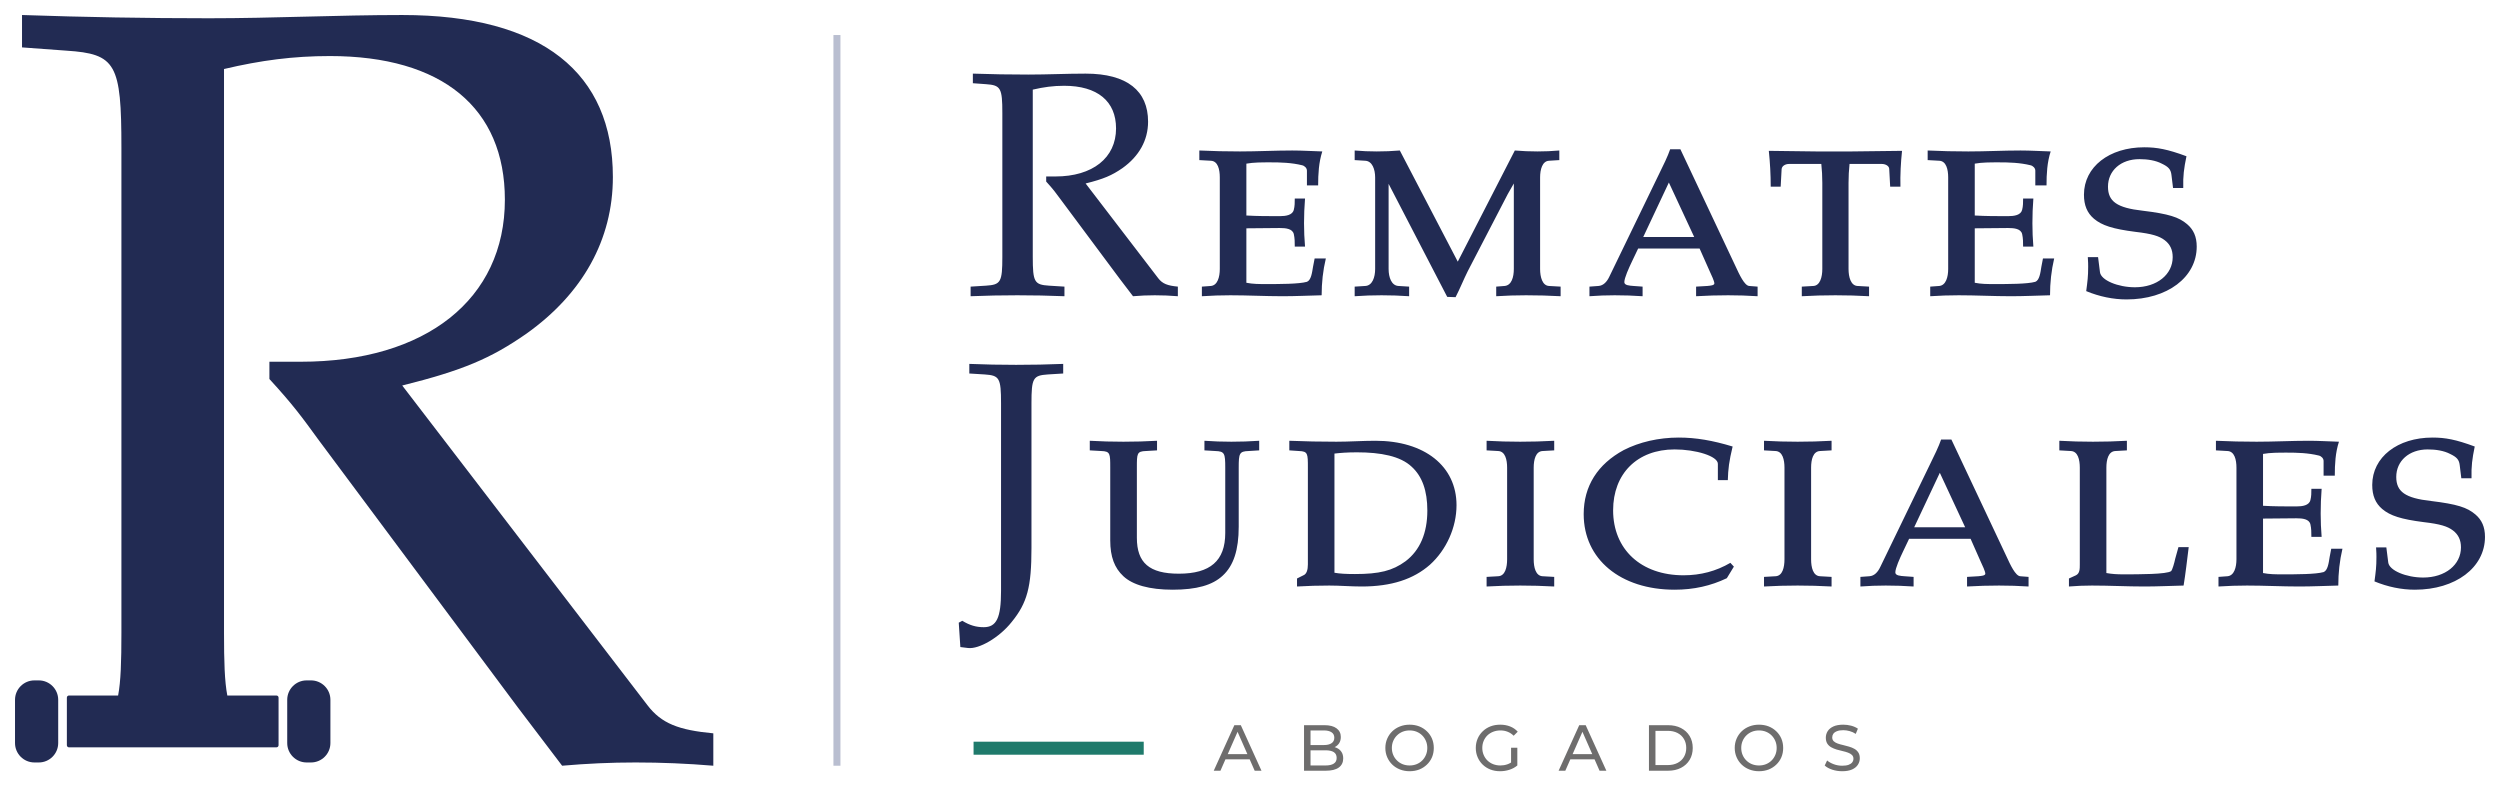
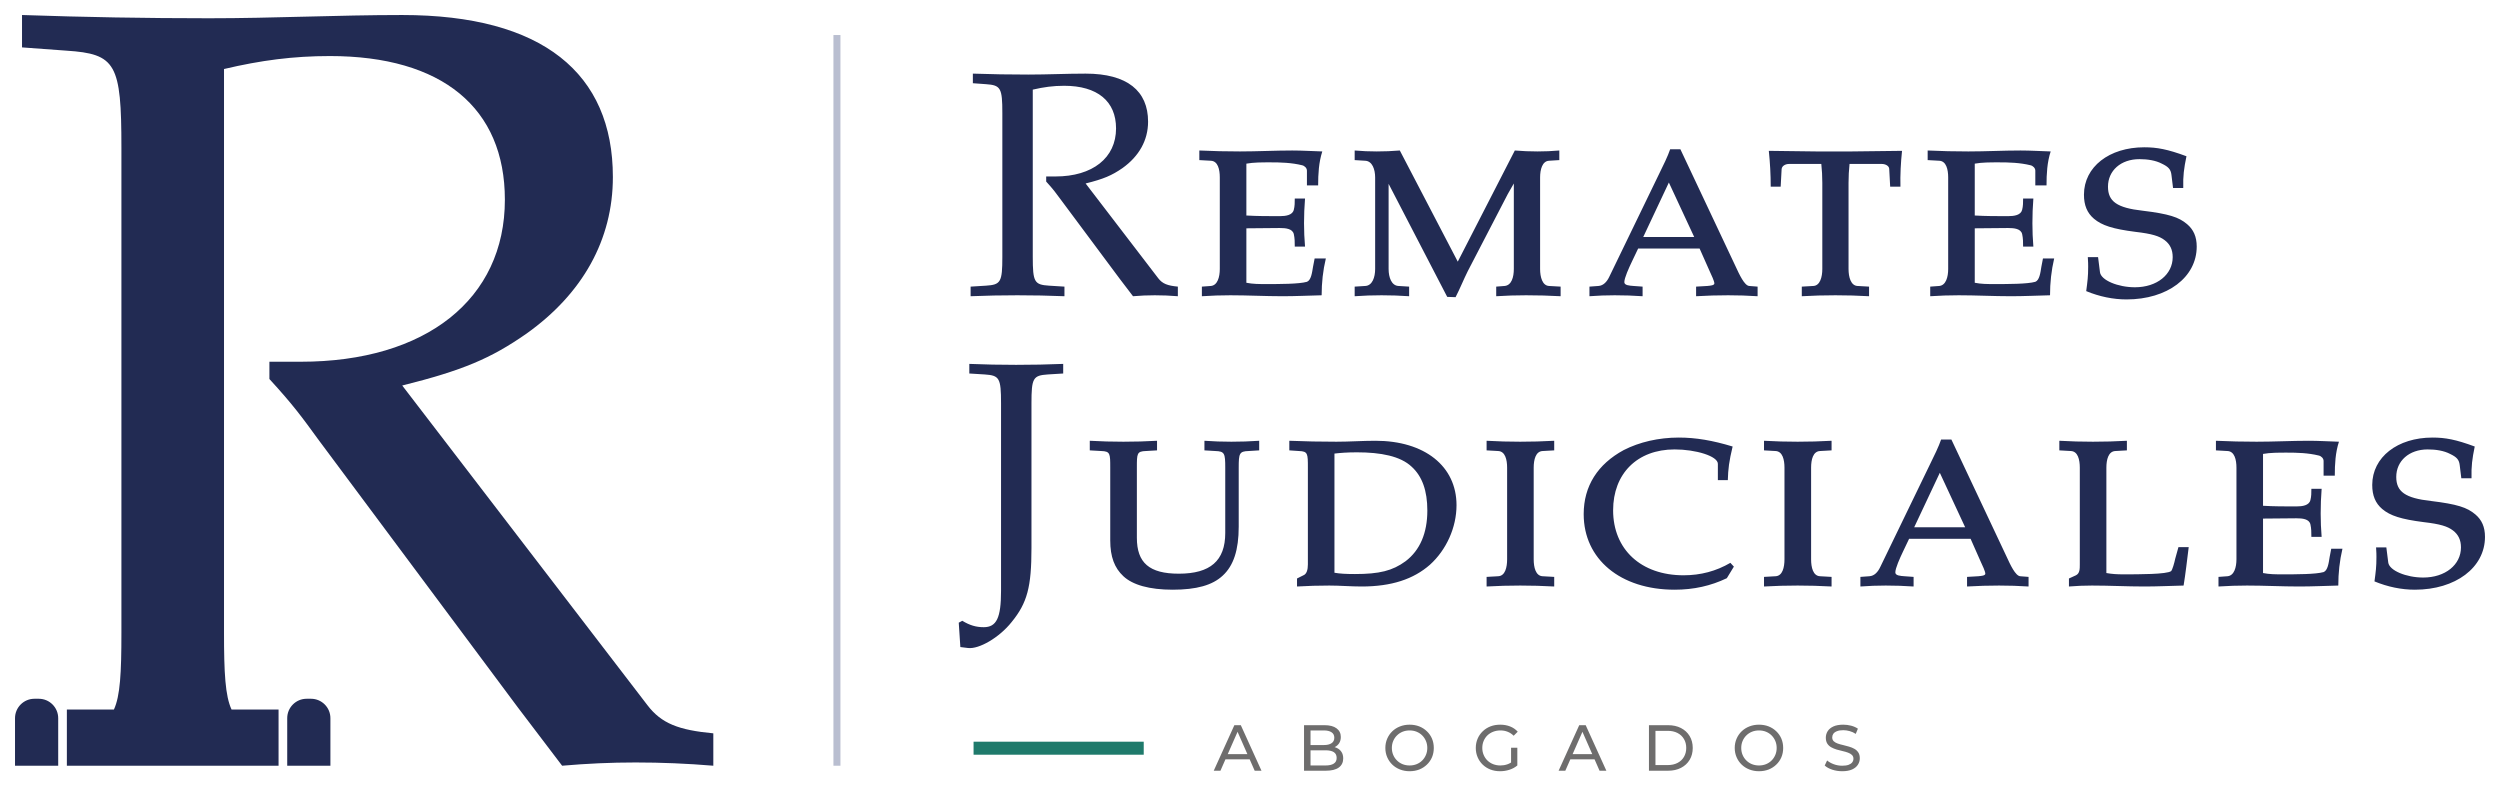
<svg xmlns="http://www.w3.org/2000/svg" viewBox="-3 -3 499.53 157.1" role="img" aria-label="Abogados Remates Judiciales">
-   <path d="M42.42 135.97H52.23C52.47 135.97 52.66 136.16 52.66 136.4V145.9C52.66 146.14 52.47 146.33 52.23 146.33H10.79C10.55 146.33 10.36 146.14 10.36 145.9V136.4C10.36 136.16 10.55 135.97 10.79 135.97H20.6C21.14 133.16 21.26 129.17 21.26 123.45V26.55C21.26 9.71 20.18 7.77 10.25 7.12L1.4 6.47V0C13.92 0.43 26.22 0.65 38.74 0.65C51.69 0.65 64.42 0 77.37 0C105.43 0 119.46 11.65 119.46 32.37C119.46 44.89 113.42 55.68 102.19 63.67C95.07 68.63 89.46 71.01 77.37 74.03L126.37 137.91C129.17 141.58 132.63 142.88 139.53 143.53V150Q131.76 149.35 123.99 149.35C119.03 149.35 114.28 149.57 109.32 150L100.47 138.35L60.76 85.04C57.3 80.29 55.58 77.91 50.83 72.73V69.28H57.09C82.12 69.28 97.88 56.76 97.88 36.91C97.88 18.56 85.36 8.2 62.91 8.2C55.58 8.2 49.1 9.06 41.76 10.79V123.45C41.76 129.17 41.88 133.16 42.42 135.97ZM58.27 132.95H59.14C61.28 132.95 63.02 134.69 63.02 136.83V145.47C63.02 147.61 61.28 149.35 59.14 149.35H58.27C56.13 149.35 54.39 147.61 54.39 145.47V136.83C54.39 134.69 56.13 132.95 58.27 132.95ZM3.88 132.95H4.75C6.89 132.95 8.63 134.69 8.63 136.83V145.47C8.63 147.61 6.89 149.35 4.75 149.35H3.88C1.74 149.35 -0 147.61 -0 145.47V136.83C-0 134.69 1.74 132.95 3.88 132.95Z" fill="#222B53" />
+   <path d="M10.36 138.78H19.76C21.02 136.05 21.26 131.43 21.26 123.45V26.55C21.26 9.71 20.18 7.77 10.25 7.12L1.4 6.47V0C13.92 0.43 26.22 0.65 38.74 0.65C51.69 0.65 64.42 0 77.37 0C105.43 0 119.46 11.65 119.46 32.37C119.46 44.89 113.42 55.68 102.19 63.67C95.07 68.63 89.46 71.01 77.37 74.03L126.37 137.91C129.17 141.58 132.63 142.88 139.53 143.53V150Q131.76 149.35 123.99 149.35C119.03 149.35 114.28 149.57 109.32 150L100.47 138.35L60.76 85.04C57.3 80.29 55.58 77.91 50.83 72.73V69.28H57.09C82.12 69.28 97.88 56.76 97.88 36.91C97.88 18.56 85.36 8.2 62.91 8.2C55.58 8.2 49.1 9.06 41.76 10.79V123.45C41.76 131.43 42 136.05 43.27 138.78H52.66V150H10.36ZM58.27 136.62H59.14C61.28 136.62 63.02 138.36 63.02 140.5V150H54.39V140.5C54.39 138.36 56.13 136.62 58.27 136.62ZM3.88 136.62H4.75C6.89 136.62 8.63 138.36 8.63 140.5V150H-0V140.5C-0 138.36 1.74 136.62 3.88 136.62Z" fill="#222B53" />
  <path d="M163.53 4H164.93V150H163.53Z" fill="#B9BED0" />
  <path d="M190.94 56.19C194.08 56.06 197.15 56 200.28 56C203.42 56 206.56 56.06 209.69 56.19V54.27L206.62 54.08C203.68 53.89 203.36 53.38 203.36 48.32V14.91C205.53 14.4 207.45 14.14 209.63 14.14C216.28 14.14 220 17.22 220 22.66C220 28.54 215.32 32.26 207.9 32.26H206.04V33.28C207.45 34.82 207.96 35.52 208.99 36.93L220.76 52.74L223.39 56.19C224.86 56.06 226.27 56 227.74 56C229.28 56 230.81 56.06 232.35 56.19V54.27C230.3 54.08 229.28 53.7 228.44 52.61L213.92 33.66C217.5 32.77 219.16 32.06 221.28 30.59C224.6 28.22 226.4 25.02 226.4 21.31C226.4 15.17 222.24 11.71 213.92 11.71C210.08 11.71 206.3 11.9 202.46 11.9C198.75 11.9 195.1 11.84 191.39 11.71V13.63L194.01 13.82C196.96 14.02 197.28 14.59 197.28 19.58V48.32C197.28 53.38 196.96 53.89 194.01 54.08L190.94 54.27ZM236.64 28.99 238.94 29.12C240.35 29.18 240.73 30.85 240.73 32.45V50.75C240.73 52.35 240.28 54.02 238.94 54.14L237.15 54.27V56.19C239.07 56.06 240.99 56 242.84 56C246.3 56 249.82 56.19 253.28 56.19C255.9 56.19 258.46 56.06 261.08 56C261.08 53.5 261.34 51.07 261.92 48.64H259.68L259.36 50.3C259.16 51.52 258.97 52.99 258.14 53.31C256.54 53.76 252.7 53.76 249.95 53.76C248.6 53.76 247.32 53.76 246.04 53.5V42.62L252.7 42.56C253.92 42.56 255.26 42.69 255.52 43.78C255.71 44.61 255.71 45.44 255.71 46.27H257.76C257.63 44.74 257.56 43.14 257.56 41.6C257.56 39.94 257.63 38.34 257.76 36.67H255.71C255.71 37.44 255.71 38.21 255.52 38.91C255.26 40 253.92 40.19 252.7 40.19C250.46 40.19 248.22 40.19 246.04 40.06V29.7C247.45 29.44 249.18 29.44 250.78 29.44C252.89 29.44 255.07 29.5 257.18 30.02C257.69 30.14 258.14 30.59 258.14 31.1V34.05H260.38C260.38 31.74 260.51 29.44 261.21 27.26C259.16 27.2 257.18 27.07 255.2 27.07C251.74 27.07 248.28 27.26 244.76 27.26C242.08 27.26 239.32 27.2 236.64 27.07ZM267.68 56.19C269.47 56.06 271.26 56 273.05 56C274.91 56 276.7 56.06 278.56 56.19V54.27L276.44 54.14C275.04 54.08 274.46 52.42 274.46 50.75V33.73L286.17 56.32L287.84 56.38C288.73 54.66 289.44 52.86 290.27 51.2L298.27 35.78L299.48 33.66V50.75C299.48 52.35 299.04 54.02 297.63 54.14L295.96 54.27V56.19C297.95 56.06 299.93 56 301.92 56C304.22 56 306.52 56.06 308.83 56.19V54.27L306.52 54.14C305.18 54.08 304.73 52.35 304.73 50.75V32.45C304.73 30.85 305.18 29.18 306.52 29.12L308.57 28.99V27.07C307.1 27.2 305.69 27.26 304.22 27.26C302.68 27.26 301.21 27.2 299.68 27.07L288.28 49.28L276.7 27.07C275.16 27.2 273.63 27.26 272.09 27.26C270.62 27.26 269.15 27.2 267.68 27.07V28.99L269.79 29.12C271.2 29.18 271.77 30.85 271.77 32.45V50.75C271.77 52.42 271.2 54.08 269.79 54.14L267.68 54.27ZM314.59 56.19C316.25 56.06 317.98 56 319.64 56C321.5 56 323.36 56.06 325.21 56.19V54.27L323.42 54.14C322.59 54.08 321.56 54.02 321.56 53.38C321.56 52.54 322.46 50.56 323.1 49.22L324.32 46.66H336.6L338.59 51.14C338.97 51.97 339.55 53.18 339.55 53.63C339.55 54.02 338.78 54.08 338.14 54.14L335.9 54.27V56.19C338.08 56.06 340.19 56 342.3 56C344.28 56 346.2 56.06 348.19 56.19V54.27L346.52 54.14C345.56 54.08 344.54 51.84 343.77 50.18L332.76 26.82H330.72C330.27 28.16 329.31 30.14 328.48 31.81L318.56 52.29C318.11 53.25 317.4 54.08 316.38 54.14L314.59 54.27ZM325.34 44.35 330.46 33.47 335.52 44.35ZM350.43 27.14C350.68 29.5 350.81 31.94 350.81 34.3H352.8L352.99 30.78C353.05 30.14 353.76 29.76 354.46 29.76H360.92C361.05 30.98 361.12 32.26 361.12 33.54V50.75C361.12 52.35 360.67 54.08 359.32 54.14L357.02 54.27V56.19C359.26 56.06 361.5 56 363.74 56C365.98 56 368.22 56.06 370.46 56.19V54.27L368.16 54.14C366.81 54.08 366.36 52.35 366.36 50.75V33.54C366.36 32.26 366.43 30.98 366.56 29.76H373.02C373.72 29.76 374.49 30.14 374.49 30.78L374.68 34.3H376.73C376.67 31.94 376.8 29.5 377.05 27.14L367 27.26H359.9ZM382.17 28.99 384.48 29.12C385.88 29.18 386.27 30.85 386.27 32.45V50.75C386.27 52.35 385.82 54.02 384.48 54.14L382.68 54.27V56.19C384.6 56.06 386.52 56 388.38 56C391.84 56 395.36 56.19 398.81 56.19C401.44 56.19 404 56.06 406.62 56C406.62 53.5 406.88 51.07 407.45 48.64H405.21L404.89 50.3C404.7 51.52 404.51 52.99 403.68 53.31C402.08 53.76 398.24 53.76 395.48 53.76C394.14 53.76 392.86 53.76 391.58 53.5V42.62L398.24 42.56C399.45 42.56 400.8 42.69 401.05 43.78C401.24 44.61 401.24 45.44 401.24 46.27H403.29C403.16 44.74 403.1 43.14 403.1 41.6C403.1 39.94 403.16 38.34 403.29 36.67H401.24C401.24 37.44 401.24 38.21 401.05 38.91C400.8 40 399.45 40.19 398.24 40.19C396 40.19 393.76 40.19 391.58 40.06V29.7C392.99 29.44 394.72 29.44 396.32 29.44C398.43 29.44 400.6 29.5 402.72 30.02C403.23 30.14 403.68 30.59 403.68 31.1V34.05H405.92C405.92 31.74 406.04 29.44 406.75 27.26C404.7 27.2 402.72 27.07 400.73 27.07C397.28 27.07 393.82 27.26 390.3 27.26C387.61 27.26 384.86 27.2 382.17 27.07ZM413.4 35.9C413.4 38.02 414.04 39.55 415.39 40.7C416.99 42.05 419.16 42.75 423.71 43.33C426.97 43.71 428.44 44.16 429.53 44.99C430.62 45.82 431.13 46.91 431.13 48.38C431.13 51.84 428 54.4 423.58 54.4C420.19 54.4 416.8 52.99 416.6 51.39L416.22 48.38H414.17C414.24 49.22 414.24 50.05 414.24 50.3C414.24 52.29 414.11 53.18 413.85 55.17C416.48 56.26 419.23 56.83 421.92 56.83C430.04 56.83 435.93 52.42 435.93 46.27C435.93 44.29 435.29 42.88 434.01 41.79C432.35 40.38 430.36 39.74 425.12 39.1C420 38.53 418.2 37.25 418.2 34.3C418.2 31.1 420.76 28.8 424.48 28.8C426.14 28.8 427.74 29.06 428.96 29.7C430.3 30.34 430.75 30.85 430.88 31.94L431.2 34.56H433.24C433.18 32.13 433.37 30.72 433.88 28.22C430.11 26.82 428 26.43 425.44 26.43C418.46 26.43 413.4 30.34 413.4 35.9Z" fill="#222B53" />
  <path d="M188.57 121.42 188.89 126.29 190.43 126.48C192.6 126.74 196.64 124.43 199.13 121.3C202.27 117.46 203.1 114.26 203.1 106.51V77.58C203.1 72.53 203.42 72.02 206.36 71.82L209.44 71.63V69.71C206.3 69.84 203.16 69.9 200.03 69.9C196.89 69.9 193.82 69.84 190.68 69.71V71.63L193.76 71.82C196.7 72.02 197.02 72.53 197.02 77.58V115.09C197.02 120.46 196.12 122.32 193.56 122.32C192.03 122.32 190.75 121.94 189.28 121.04ZM214.75 86.99 217.05 87.12C218.84 87.18 218.84 87.63 218.84 90.45V104.98C218.84 108.24 219.68 110.48 221.47 112.14C223.32 113.87 226.65 114.83 231.32 114.83C236.06 114.83 239.26 113.94 241.31 112.02C243.48 110.03 244.51 106.9 244.51 102.22V90.45C244.51 87.57 244.64 87.18 246.49 87.12L248.6 86.99V85.07C246.75 85.2 244.89 85.26 243.04 85.26C241.24 85.26 239.45 85.2 237.66 85.07V86.99L239.84 87.12C241.69 87.18 241.82 87.57 241.82 90.45V103.5C241.82 109.07 238.81 111.63 232.54 111.63C226.65 111.63 224.16 109.46 224.16 104.46V90.45C224.16 87.63 224.16 87.18 225.95 87.12L228.19 86.99V85.07C225.95 85.2 223.71 85.26 221.47 85.26C219.23 85.26 216.99 85.2 214.75 85.07ZM254.62 86.99 256.54 87.12C258.33 87.18 258.33 87.63 258.33 90.45V109.78C258.33 110.86 258.08 111.7 257.44 111.95C256.99 112.14 256.6 112.4 256.16 112.59V114.19C258.33 114.06 260.44 114 262.62 114C264.73 114 266.91 114.19 269.08 114.19C275.04 114.19 279.45 112.72 282.72 109.84C285.98 106.9 288.03 102.42 288.03 97.94C288.03 90.13 281.63 85.07 271.84 85.07C269.21 85.07 266.65 85.26 264.03 85.26C260.89 85.26 257.76 85.2 254.62 85.07ZM263.64 111.44V87.63C264.73 87.5 266.14 87.38 268.12 87.38C272.92 87.38 276.83 88.14 279.07 90.26C281.18 92.18 282.2 95.06 282.2 99.02C282.2 103.5 280.73 106.96 277.85 109.14C275.23 111.06 272.6 111.7 267.74 111.7C265.95 111.7 264.67 111.63 263.64 111.44ZM294.04 114.19C296.28 114.06 298.52 114 300.76 114C303 114 305.24 114.06 307.55 114.19V112.27L305.24 112.14C303.84 112.08 303.45 110.35 303.45 108.75V90.45C303.45 88.85 303.84 87.18 305.24 87.12L307.55 86.99V85.07C305.24 85.2 303 85.26 300.76 85.26C298.52 85.26 296.28 85.2 294.04 85.07V86.99L296.35 87.12C297.76 87.18 298.14 88.85 298.14 90.45V108.75C298.14 110.35 297.76 112.08 296.35 112.14L294.04 112.27ZM313.44 99.73C313.44 108.75 320.8 114.83 331.61 114.83C335.45 114.83 338.84 114.06 342.04 112.53L343.45 110.22L342.75 109.46C339.93 111.12 336.8 111.95 333.4 111.95C324.89 111.95 319.32 106.77 319.32 98.96C319.32 91.66 324.12 86.8 331.61 86.8C335.84 86.8 340.25 88.14 340.25 89.68V92.94H342.24C342.3 90.7 342.49 89.17 343.2 86.22C339.23 85.01 335.84 84.43 332.44 84.43C328.41 84.43 324.57 85.33 321.44 86.93C316.25 89.74 313.44 94.1 313.44 99.73ZM349.47 114.19C351.71 114.06 353.95 114 356.19 114C358.43 114 360.67 114.06 362.97 114.19V112.27L360.67 112.14C359.26 112.08 358.88 110.35 358.88 108.75V90.45C358.88 88.85 359.26 87.18 360.67 87.12L362.97 86.99V85.07C360.67 85.2 358.43 85.26 356.19 85.26C353.95 85.26 351.71 85.2 349.47 85.07V86.99L351.77 87.12C353.18 87.18 353.56 88.85 353.56 90.45V108.75C353.56 110.35 353.18 112.08 351.77 112.14L349.47 112.27ZM368.73 114.19C370.4 114.06 372.12 114 373.79 114C375.64 114 377.5 114.06 379.36 114.19V112.27L377.56 112.14C376.73 112.08 375.71 112.02 375.71 111.38C375.71 110.54 376.6 108.56 377.24 107.22L378.46 104.66H390.75L392.73 109.14C393.12 109.97 393.69 111.18 393.69 111.63C393.69 112.02 392.92 112.08 392.28 112.14L390.04 112.27V114.19C392.22 114.06 394.33 114 396.44 114C398.43 114 400.35 114.06 402.33 114.19V112.27L400.67 112.14C399.71 112.08 398.68 109.84 397.92 108.18L386.91 84.82H384.86C384.41 86.16 383.45 88.14 382.62 89.81L372.7 110.29C372.25 111.25 371.55 112.08 370.52 112.14L368.73 112.27ZM379.48 102.35 384.6 91.47 389.66 102.35ZM408.48 86.99 410.78 87.12C412.19 87.18 412.57 88.85 412.57 90.45V109.78C412.57 110.67 412.57 111.57 411.8 111.95L410.4 112.59V114.19C411.93 114.06 413.47 114 415 114C418.52 114 421.98 114.19 425.5 114.19C428.06 114.19 430.68 114.06 433.31 114C433.69 111.7 434.01 108.88 434.33 106.32H432.28L431.64 108.62C431.45 109.52 431.07 110.86 430.81 111.12C429.92 111.76 424.48 111.76 421.15 111.76C420.06 111.76 418.97 111.7 417.88 111.5V90.45C417.88 88.85 418.27 87.18 419.68 87.12L421.98 86.99V85.07C419.68 85.2 417.44 85.26 415.2 85.26C412.96 85.26 410.72 85.2 408.48 85.07ZM439.77 86.99 442.08 87.12C443.48 87.18 443.87 88.85 443.87 90.45V108.75C443.87 110.35 443.42 112.02 442.08 112.14L440.28 112.27V114.19C442.2 114.06 444.12 114 445.98 114C449.44 114 452.96 114.19 456.41 114.19C459.04 114.19 461.6 114.06 464.22 114C464.22 111.5 464.48 109.07 465.05 106.64H462.81L462.49 108.3C462.3 109.52 462.11 110.99 461.28 111.31C459.68 111.76 455.84 111.76 453.08 111.76C451.74 111.76 450.46 111.76 449.18 111.5V100.62L455.84 100.56C457.05 100.56 458.4 100.69 458.65 101.78C458.84 102.61 458.84 103.44 458.84 104.27H460.89C460.76 102.74 460.7 101.14 460.7 99.6C460.7 97.94 460.76 96.34 460.89 94.67H458.84C458.84 95.44 458.84 96.21 458.65 96.91C458.4 98 457.05 98.19 455.84 98.19C453.6 98.19 451.36 98.19 449.18 98.06V87.7C450.59 87.44 452.32 87.44 453.92 87.44C456.03 87.44 458.2 87.5 460.32 88.02C460.83 88.14 461.28 88.59 461.28 89.1V92.05H463.52C463.52 89.74 463.64 87.44 464.35 85.26C462.3 85.2 460.32 85.07 458.33 85.07C454.88 85.07 451.42 85.26 447.9 85.26C445.21 85.26 442.46 85.2 439.77 85.07ZM471 93.9C471 96.02 471.64 97.55 472.99 98.7C474.59 100.05 476.76 100.75 481.31 101.33C484.57 101.71 486.04 102.16 487.13 102.99C488.22 103.82 488.73 104.91 488.73 106.38C488.73 109.84 485.6 112.4 481.18 112.4C477.79 112.4 474.4 110.99 474.2 109.39L473.82 106.38H471.77C471.84 107.22 471.84 108.05 471.84 108.3C471.84 110.29 471.71 111.18 471.45 113.17C474.08 114.26 476.83 114.83 479.52 114.83C487.64 114.83 493.53 110.42 493.53 104.27C493.53 102.29 492.89 100.88 491.61 99.79C489.95 98.38 487.96 97.74 482.72 97.1C477.6 96.53 475.8 95.25 475.8 92.3C475.8 89.1 478.36 86.8 482.08 86.8C483.74 86.8 485.34 87.06 486.56 87.7C487.9 88.34 488.35 88.85 488.48 89.94L488.8 92.56H490.84C490.78 90.13 490.97 88.72 491.48 86.22C487.71 84.82 485.6 84.43 483.04 84.43C476.06 84.43 471 88.34 471 93.9Z" fill="#222B53" />
  <path d="M191.53 145.2H225.53V147.8H191.53Z" fill="#1F7A6B" />
  <path d="M239.52 151 243.64 141.9H244.93L249.06 151H247.7L244.02 142.63H244.54L240.86 151ZM241.27 148.73 241.63 147.68H246.75L247.12 148.73ZM257.56 151V141.9H261.65Q263.22 141.9 264.06 142.53Q264.91 143.16 264.91 144.25Q264.91 144.99 264.58 145.5Q264.25 146.01 263.69 146.28Q263.13 146.55 262.48 146.55L262.71 146.16Q263.49 146.16 264.09 146.44Q264.69 146.71 265.04 147.24Q265.39 147.76 265.39 148.54Q265.39 149.71 264.51 150.36Q263.63 151 261.91 151ZM258.86 149.95H261.85Q262.93 149.95 263.5 149.58Q264.08 149.22 264.08 148.44Q264.08 147.65 263.5 147.28Q262.93 146.92 261.85 146.92H258.75V145.87H261.53Q262.52 145.87 263.06 145.5Q263.61 145.14 263.61 144.41Q263.61 143.68 263.06 143.32Q262.52 142.95 261.53 142.95H258.86ZM278.66 151.1Q277.62 151.1 276.73 150.75Q275.84 150.4 275.19 149.77Q274.54 149.14 274.18 148.3Q273.81 147.45 273.81 146.45Q273.81 145.45 274.18 144.6Q274.54 143.76 275.19 143.13Q275.84 142.5 276.73 142.15Q277.61 141.8 278.66 141.8Q279.7 141.8 280.58 142.14Q281.46 142.49 282.11 143.12Q282.77 143.75 283.13 144.59Q283.49 145.44 283.49 146.45Q283.49 147.46 283.13 148.31Q282.77 149.15 282.11 149.78Q281.46 150.41 280.58 150.76Q279.7 151.1 278.66 151.1ZM278.66 149.95Q279.42 149.95 280.06 149.69Q280.7 149.43 281.18 148.95Q281.65 148.48 281.92 147.84Q282.19 147.2 282.19 146.45Q282.19 145.7 281.92 145.06Q281.65 144.42 281.18 143.95Q280.7 143.47 280.06 143.21Q279.42 142.95 278.66 142.95Q277.9 142.95 277.25 143.21Q276.61 143.47 276.13 143.95Q275.65 144.42 275.38 145.06Q275.11 145.7 275.11 146.45Q275.11 147.2 275.38 147.84Q275.65 148.48 276.13 148.95Q276.61 149.43 277.25 149.69Q277.9 149.95 278.66 149.95ZM296.73 151.1Q295.68 151.1 294.8 150.76Q293.91 150.41 293.26 149.78Q292.61 149.15 292.25 148.31Q291.88 147.46 291.88 146.45Q291.88 145.44 292.25 144.59Q292.61 143.75 293.27 143.12Q293.92 142.49 294.81 142.14Q295.69 141.8 296.76 141.8Q297.84 141.8 298.73 142.15Q299.63 142.5 300.26 143.2L299.45 144.01Q298.89 143.46 298.23 143.21Q297.58 142.95 296.81 142.95Q296.03 142.95 295.36 143.21Q294.69 143.47 294.2 143.94Q293.72 144.41 293.45 145.05Q293.18 145.7 293.18 146.45Q293.18 147.19 293.45 147.83Q293.72 148.48 294.2 148.95Q294.69 149.43 295.35 149.69Q296.02 149.95 296.8 149.95Q297.53 149.95 298.19 149.72Q298.86 149.49 299.44 148.96L300.18 149.95Q299.5 150.52 298.6 150.81Q297.69 151.1 296.73 151.1ZM300.18 149.95 298.93 149.78V146.4H300.18ZM308.43 151 312.55 141.9H313.84L317.97 151H316.61L312.93 142.63H313.45L309.77 151ZM310.19 148.73 310.54 147.68H315.66L316.04 148.73ZM326.48 151V141.9H330.31Q331.77 141.9 332.88 142.47Q333.99 143.04 334.61 144.07Q335.23 145.1 335.23 146.45Q335.23 147.8 334.61 148.83Q333.99 149.86 332.88 150.43Q331.77 151 330.31 151ZM327.78 149.87H330.23Q331.36 149.87 332.19 149.44Q333.02 149.01 333.47 148.24Q333.93 147.46 333.93 146.45Q333.93 145.42 333.47 144.66Q333.02 143.89 332.19 143.46Q331.36 143.03 330.23 143.03H327.78ZM348.47 151.1Q347.43 151.1 346.54 150.75Q345.65 150.4 345 149.77Q344.35 149.14 343.99 148.3Q343.62 147.45 343.62 146.45Q343.62 145.45 343.99 144.6Q344.35 143.76 345 143.13Q345.65 142.5 346.54 142.15Q347.42 141.8 348.47 141.8Q349.51 141.8 350.39 142.14Q351.27 142.49 351.92 143.12Q352.58 143.75 352.94 144.59Q353.3 145.44 353.3 146.45Q353.3 147.46 352.94 148.31Q352.58 149.15 351.92 149.78Q351.27 150.41 350.39 150.76Q349.51 151.1 348.47 151.1ZM348.47 149.95Q349.23 149.95 349.87 149.69Q350.51 149.43 350.99 148.95Q351.46 148.48 351.73 147.84Q352 147.2 352 146.45Q352 145.7 351.73 145.06Q351.46 144.42 350.99 143.95Q350.51 143.47 349.87 143.21Q349.23 142.95 348.47 142.95Q347.71 142.95 347.06 143.21Q346.42 143.47 345.94 143.95Q345.46 144.42 345.19 145.06Q344.92 145.7 344.92 146.45Q344.92 147.2 345.19 147.84Q345.46 148.48 345.94 148.95Q346.42 149.43 347.06 149.69Q347.71 149.95 348.47 149.95ZM365.09 151.1Q364.05 151.1 363.1 150.79Q362.15 150.47 361.6 149.96L362.08 148.95Q362.6 149.4 363.41 149.7Q364.22 150 365.09 150Q365.88 150 366.37 149.82Q366.87 149.63 367.1 149.32Q367.34 149 367.34 148.6Q367.34 148.13 367.03 147.84Q366.72 147.55 366.24 147.38Q365.75 147.2 365.16 147.07Q364.58 146.94 363.99 146.77Q363.4 146.59 362.91 146.32Q362.42 146.05 362.12 145.59Q361.82 145.12 361.82 144.4Q361.82 143.69 362.19 143.1Q362.56 142.51 363.34 142.15Q364.11 141.8 365.31 141.8Q366.1 141.8 366.88 142Q367.66 142.21 368.23 142.6L367.8 143.64Q367.22 143.25 366.57 143.08Q365.92 142.9 365.31 142.9Q364.54 142.9 364.05 143.1Q363.55 143.29 363.32 143.62Q363.1 143.94 363.1 144.34Q363.1 144.82 363.4 145.11Q363.71 145.4 364.2 145.57Q364.68 145.74 365.27 145.87Q365.85 146.01 366.44 146.18Q367.04 146.35 367.52 146.62Q368.01 146.89 368.31 147.35Q368.61 147.8 368.61 148.52Q368.61 149.21 368.23 149.8Q367.86 150.39 367.07 150.75Q366.28 151.1 365.09 151.1Z" fill="#6E6D6D" />
</svg>
